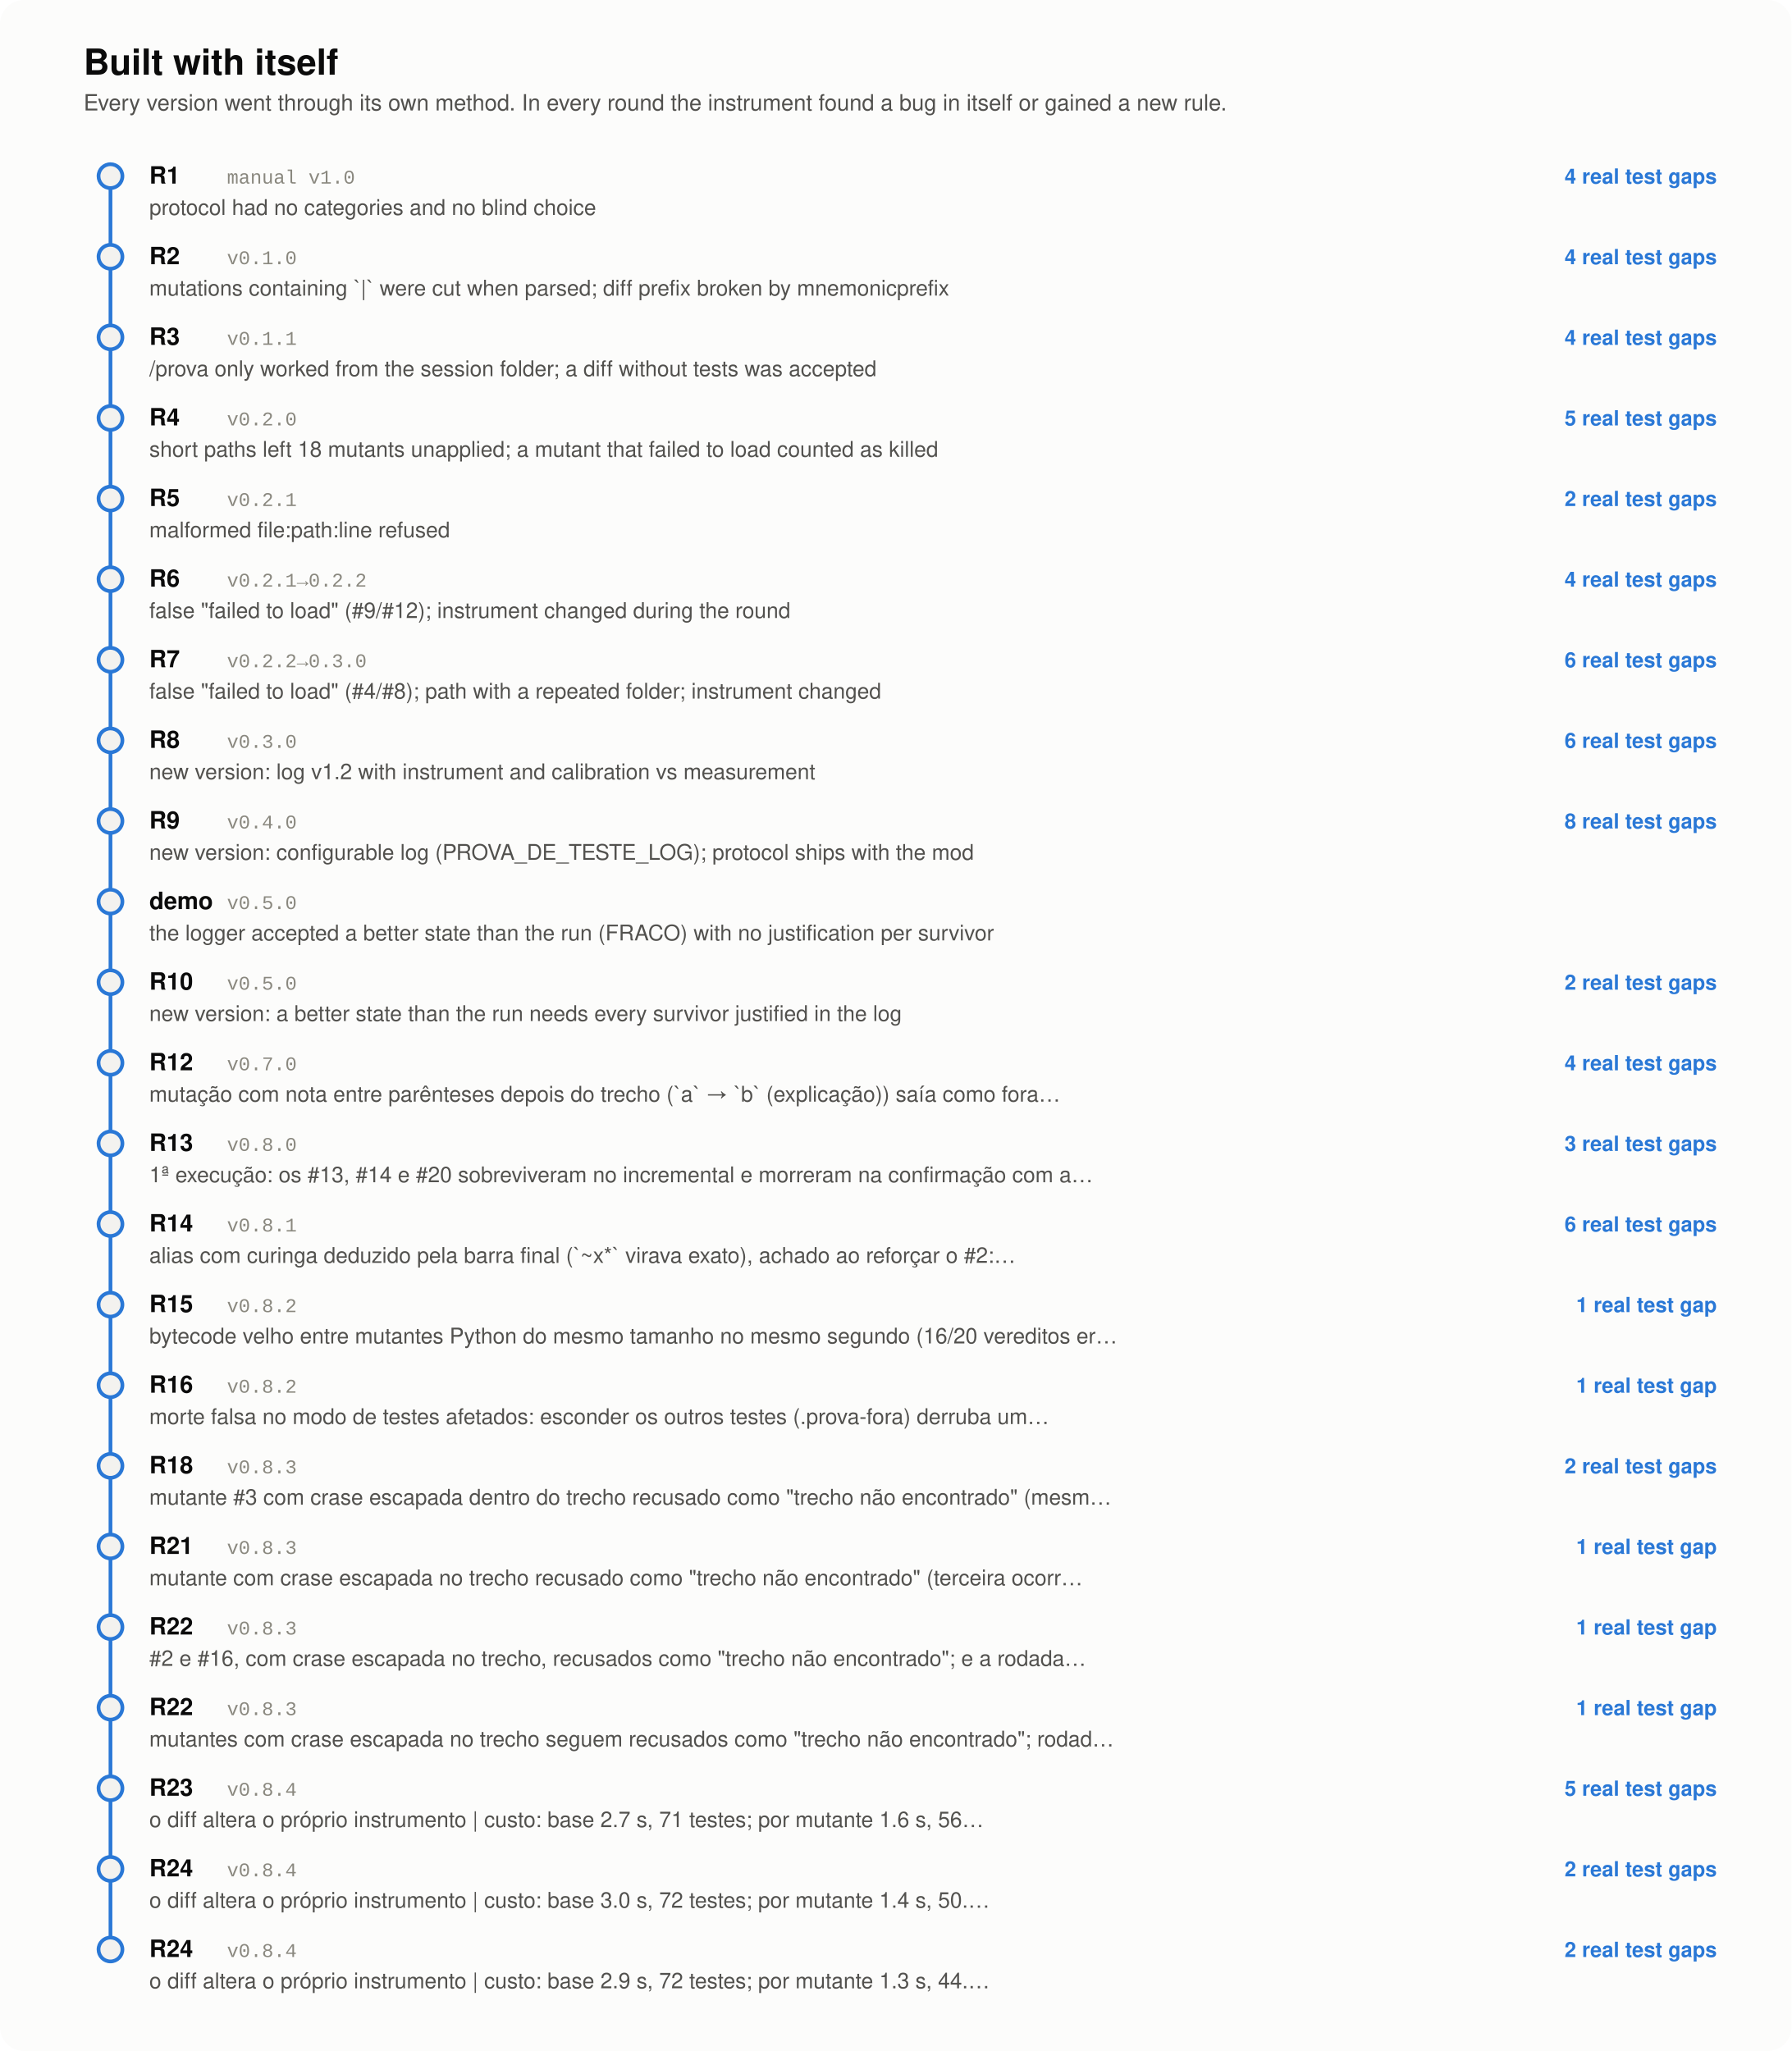
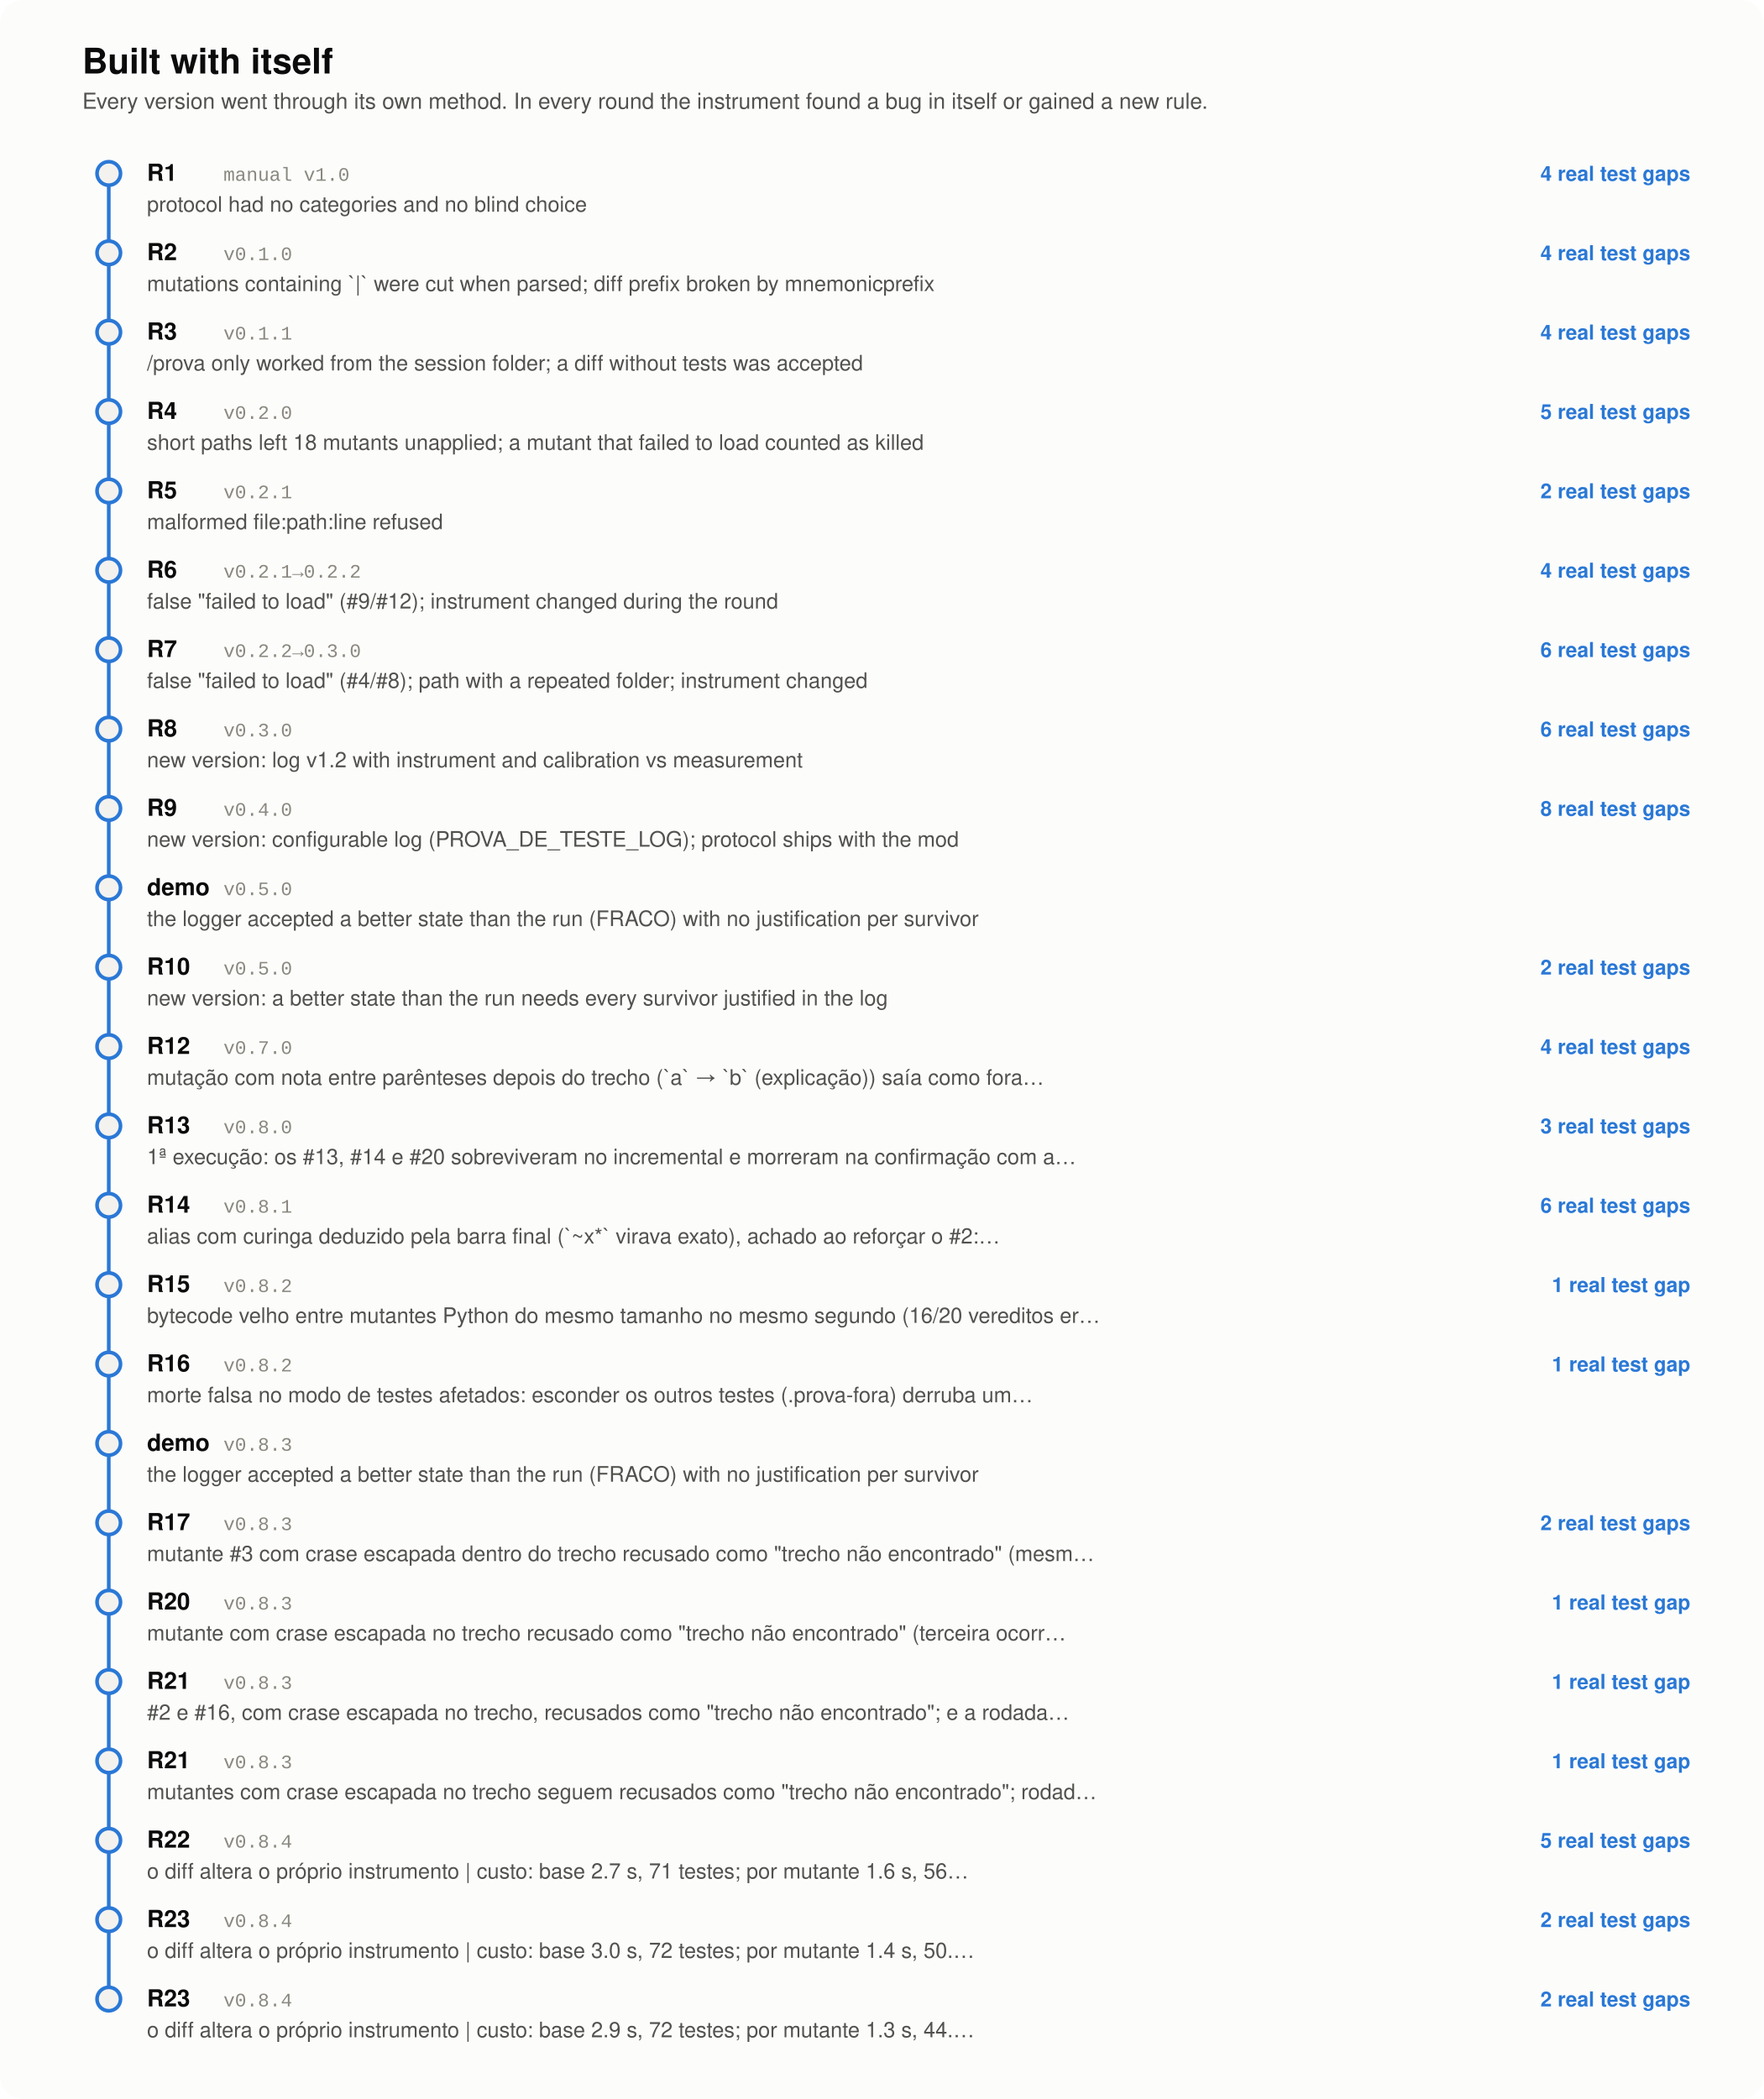
- <svg xmlns="http://www.w3.org/2000/svg" viewBox="0 0 1200 1374" width="1200" height="1374" role="img" aria-label="Timeline of the instrument calibration rounds" font-family="ui-sans-serif, -apple-system, 'Segoe UI', Helvetica, Arial, sans-serif">
+ <svg xmlns="http://www.w3.org/2000/svg" viewBox="0 0 1200 1428" width="1200" height="1428" role="img" aria-label="Timeline of the instrument calibration rounds" font-family="ui-sans-serif, -apple-system, 'Segoe UI', Helvetica, Arial, sans-serif">
  <style>
  .sup { fill: #fcfcfb; } .sup2 { fill: #f3f2ef; } .borda { stroke: #dedcd5; }
  .t1 { fill: #0b0b0b; } .t2 { fill: #52514e; } .t3 { fill: #8a887f; }
  .ac { fill: #2a78d6; } .acs { stroke: #2a78d6; } .acf { fill: #e8f1fb; }
  .ok { fill: #0f7a3d; } .okf { fill: #e3f3e8; }
  @media (prefers-color-scheme: dark) {
    .sup { fill: #1a1a19; } .sup2 { fill: #232322; } .borda { stroke: #3a3936; }
    .t1 { fill: #f0efec; } .t2 { fill: #c3c2b7; } .t3 { fill: #8f8d84; }
    .ac { fill: #3987e5; } .acs { stroke: #3987e5; } .acf { fill: #1d2c40; }
    .ok { fill: #4cc27a; } .okf { fill: #16301f; }
  }
  @media (prefers-reduced-motion: reduce) { * { animation: none !important; } }
</style>
-   <rect width="1200" height="1374" rx="16" class="sup" />
+   <rect width="1200" height="1428" rx="16" class="sup" />
  <text x="56" y="50" font-size="24" font-weight="800" class="t1">Built with itself</text>
  <text x="56" y="74" font-size="15" class="t2">Every version went through its own method. In every round the instrument found a bug in itself or gained a new rule.</text>
  <line x1="74" y1="126" x2="74" y2="164" class="acs" stroke-width="2.5" />
  <circle cx="74" cy="118" r="8" class="sup2 acs" stroke-width="2.5" />
  <text x="100" y="123" font-size="16" font-weight="700" class="t1">R1</text>
  <text x="152" y="123" font-size="13" class="t3" font-family="ui-monospace, 'SF Mono', Menlo, Consolas, 'Liberation Mono', monospace">manual v1.0</text>
  <text x="100" y="144" font-size="14.5" class="t2">protocol had no categories and no blind choice</text>
  <text x="1150" y="123" font-size="14" class="ac" text-anchor="end" font-weight="700">4 real test gaps</text>
  <line x1="74" y1="180" x2="74" y2="218" class="acs" stroke-width="2.5" />
  <circle cx="74" cy="172" r="8" class="sup2 acs" stroke-width="2.5" />
  <text x="100" y="177" font-size="16" font-weight="700" class="t1">R2</text>
  <text x="152" y="177" font-size="13" class="t3" font-family="ui-monospace, 'SF Mono', Menlo, Consolas, 'Liberation Mono', monospace">v0.1.0</text>
  <text x="100" y="198" font-size="14.5" class="t2">mutations containing `|` were cut when parsed; diff prefix broken by mnemonicprefix</text>
  <text x="1150" y="177" font-size="14" class="ac" text-anchor="end" font-weight="700">4 real test gaps</text>
  <line x1="74" y1="234" x2="74" y2="272" class="acs" stroke-width="2.5" />
  <circle cx="74" cy="226" r="8" class="sup2 acs" stroke-width="2.5" />
  <text x="100" y="231" font-size="16" font-weight="700" class="t1">R3</text>
  <text x="152" y="231" font-size="13" class="t3" font-family="ui-monospace, 'SF Mono', Menlo, Consolas, 'Liberation Mono', monospace">v0.1.1</text>
  <text x="100" y="252" font-size="14.5" class="t2">/prova only worked from the session folder; a diff without tests was accepted</text>
  <text x="1150" y="231" font-size="14" class="ac" text-anchor="end" font-weight="700">4 real test gaps</text>
  <line x1="74" y1="288" x2="74" y2="326" class="acs" stroke-width="2.5" />
  <circle cx="74" cy="280" r="8" class="sup2 acs" stroke-width="2.5" />
  <text x="100" y="285" font-size="16" font-weight="700" class="t1">R4</text>
  <text x="152" y="285" font-size="13" class="t3" font-family="ui-monospace, 'SF Mono', Menlo, Consolas, 'Liberation Mono', monospace">v0.2.0</text>
  <text x="100" y="306" font-size="14.5" class="t2">short paths left 18 mutants unapplied; a mutant that failed to load counted as killed</text>
  <text x="1150" y="285" font-size="14" class="ac" text-anchor="end" font-weight="700">5 real test gaps</text>
  <line x1="74" y1="342" x2="74" y2="380" class="acs" stroke-width="2.5" />
  <circle cx="74" cy="334" r="8" class="sup2 acs" stroke-width="2.5" />
  <text x="100" y="339" font-size="16" font-weight="700" class="t1">R5</text>
  <text x="152" y="339" font-size="13" class="t3" font-family="ui-monospace, 'SF Mono', Menlo, Consolas, 'Liberation Mono', monospace">v0.2.1</text>
  <text x="100" y="360" font-size="14.5" class="t2">malformed file:path:line refused</text>
  <text x="1150" y="339" font-size="14" class="ac" text-anchor="end" font-weight="700">2 real test gaps</text>
  <line x1="74" y1="396" x2="74" y2="434" class="acs" stroke-width="2.5" />
  <circle cx="74" cy="388" r="8" class="sup2 acs" stroke-width="2.5" />
  <text x="100" y="393" font-size="16" font-weight="700" class="t1">R6</text>
  <text x="152" y="393" font-size="13" class="t3" font-family="ui-monospace, 'SF Mono', Menlo, Consolas, 'Liberation Mono', monospace">v0.2.1→0.2.2</text>
  <text x="100" y="414" font-size="14.5" class="t2">false "failed to load" (#9/#12); instrument changed during the round</text>
  <text x="1150" y="393" font-size="14" class="ac" text-anchor="end" font-weight="700">4 real test gaps</text>
  <line x1="74" y1="450" x2="74" y2="488" class="acs" stroke-width="2.5" />
  <circle cx="74" cy="442" r="8" class="sup2 acs" stroke-width="2.5" />
  <text x="100" y="447" font-size="16" font-weight="700" class="t1">R7</text>
  <text x="152" y="447" font-size="13" class="t3" font-family="ui-monospace, 'SF Mono', Menlo, Consolas, 'Liberation Mono', monospace">v0.2.2→0.3.0</text>
  <text x="100" y="468" font-size="14.5" class="t2">false "failed to load" (#4/#8); path with a repeated folder; instrument changed</text>
  <text x="1150" y="447" font-size="14" class="ac" text-anchor="end" font-weight="700">6 real test gaps</text>
  <line x1="74" y1="504" x2="74" y2="542" class="acs" stroke-width="2.5" />
  <circle cx="74" cy="496" r="8" class="sup2 acs" stroke-width="2.5" />
  <text x="100" y="501" font-size="16" font-weight="700" class="t1">R8</text>
  <text x="152" y="501" font-size="13" class="t3" font-family="ui-monospace, 'SF Mono', Menlo, Consolas, 'Liberation Mono', monospace">v0.3.0</text>
  <text x="100" y="522" font-size="14.5" class="t2">new version: log v1.2 with instrument and calibration vs measurement</text>
  <text x="1150" y="501" font-size="14" class="ac" text-anchor="end" font-weight="700">6 real test gaps</text>
  <line x1="74" y1="558" x2="74" y2="596" class="acs" stroke-width="2.5" />
  <circle cx="74" cy="550" r="8" class="sup2 acs" stroke-width="2.5" />
  <text x="100" y="555" font-size="16" font-weight="700" class="t1">R9</text>
  <text x="152" y="555" font-size="13" class="t3" font-family="ui-monospace, 'SF Mono', Menlo, Consolas, 'Liberation Mono', monospace">v0.4.0</text>
  <text x="100" y="576" font-size="14.5" class="t2">new version: configurable log (PROVA_DE_TESTE_LOG); protocol ships with the mod</text>
  <text x="1150" y="555" font-size="14" class="ac" text-anchor="end" font-weight="700">8 real test gaps</text>
  <line x1="74" y1="612" x2="74" y2="650" class="acs" stroke-width="2.5" />
  <circle cx="74" cy="604" r="8" class="sup2 acs" stroke-width="2.5" />
  <text x="100" y="609" font-size="16" font-weight="700" class="t1">demo</text>
  <text x="152" y="609" font-size="13" class="t3" font-family="ui-monospace, 'SF Mono', Menlo, Consolas, 'Liberation Mono', monospace">v0.5.0</text>
  <text x="100" y="630" font-size="14.5" class="t2">the logger accepted a better state than the run (FRACO) with no justification per survivor</text>
  <line x1="74" y1="666" x2="74" y2="704" class="acs" stroke-width="2.5" />
  <circle cx="74" cy="658" r="8" class="sup2 acs" stroke-width="2.5" />
  <text x="100" y="663" font-size="16" font-weight="700" class="t1">R10</text>
  <text x="152" y="663" font-size="13" class="t3" font-family="ui-monospace, 'SF Mono', Menlo, Consolas, 'Liberation Mono', monospace">v0.5.0</text>
  <text x="100" y="684" font-size="14.5" class="t2">new version: a better state than the run needs every survivor justified in the log</text>
  <text x="1150" y="663" font-size="14" class="ac" text-anchor="end" font-weight="700">2 real test gaps</text>
  <line x1="74" y1="720" x2="74" y2="758" class="acs" stroke-width="2.5" />
  <circle cx="74" cy="712" r="8" class="sup2 acs" stroke-width="2.5" />
  <text x="100" y="717" font-size="16" font-weight="700" class="t1">R12</text>
  <text x="152" y="717" font-size="13" class="t3" font-family="ui-monospace, 'SF Mono', Menlo, Consolas, 'Liberation Mono', monospace">v0.7.0</text>
  <text x="100" y="738" font-size="14.5" class="t2">mutação com nota entre parênteses depois do trecho (`a` → `b` (explicação)) saía como fora…</text>
  <text x="1150" y="717" font-size="14" class="ac" text-anchor="end" font-weight="700">4 real test gaps</text>
  <line x1="74" y1="774" x2="74" y2="812" class="acs" stroke-width="2.5" />
  <circle cx="74" cy="766" r="8" class="sup2 acs" stroke-width="2.5" />
  <text x="100" y="771" font-size="16" font-weight="700" class="t1">R13</text>
  <text x="152" y="771" font-size="13" class="t3" font-family="ui-monospace, 'SF Mono', Menlo, Consolas, 'Liberation Mono', monospace">v0.8.0</text>
  <text x="100" y="792" font-size="14.5" class="t2">1ª execução: os #13, #14 e #20 sobreviveram no incremental e morreram na confirmação com a…</text>
  <text x="1150" y="771" font-size="14" class="ac" text-anchor="end" font-weight="700">3 real test gaps</text>
  <line x1="74" y1="828" x2="74" y2="866" class="acs" stroke-width="2.5" />
  <circle cx="74" cy="820" r="8" class="sup2 acs" stroke-width="2.5" />
  <text x="100" y="825" font-size="16" font-weight="700" class="t1">R14</text>
  <text x="152" y="825" font-size="13" class="t3" font-family="ui-monospace, 'SF Mono', Menlo, Consolas, 'Liberation Mono', monospace">v0.8.1</text>
  <text x="100" y="846" font-size="14.5" class="t2">alias com curinga deduzido pela barra final (`~x*` virava exato), achado ao reforçar o #2:…</text>
  <text x="1150" y="825" font-size="14" class="ac" text-anchor="end" font-weight="700">6 real test gaps</text>
  <line x1="74" y1="882" x2="74" y2="920" class="acs" stroke-width="2.5" />
  <circle cx="74" cy="874" r="8" class="sup2 acs" stroke-width="2.5" />
  <text x="100" y="879" font-size="16" font-weight="700" class="t1">R15</text>
  <text x="152" y="879" font-size="13" class="t3" font-family="ui-monospace, 'SF Mono', Menlo, Consolas, 'Liberation Mono', monospace">v0.8.2</text>
  <text x="100" y="900" font-size="14.5" class="t2">bytecode velho entre mutantes Python do mesmo tamanho no mesmo segundo (16/20 vereditos er…</text>
  <text x="1150" y="879" font-size="14" class="ac" text-anchor="end" font-weight="700">1 real test gap</text>
  <line x1="74" y1="936" x2="74" y2="974" class="acs" stroke-width="2.5" />
  <circle cx="74" cy="928" r="8" class="sup2 acs" stroke-width="2.5" />
  <text x="100" y="933" font-size="16" font-weight="700" class="t1">R16</text>
  <text x="152" y="933" font-size="13" class="t3" font-family="ui-monospace, 'SF Mono', Menlo, Consolas, 'Liberation Mono', monospace">v0.8.2</text>
  <text x="100" y="954" font-size="14.5" class="t2">morte falsa no modo de testes afetados: esconder os outros testes (.prova-fora) derruba um…</text>
  <text x="1150" y="933" font-size="14" class="ac" text-anchor="end" font-weight="700">1 real test gap</text>
  <line x1="74" y1="990" x2="74" y2="1028" class="acs" stroke-width="2.5" />
  <circle cx="74" cy="982" r="8" class="sup2 acs" stroke-width="2.5" />
-   <text x="100" y="987" font-size="16" font-weight="700" class="t1">R18</text>
+   <text x="100" y="987" font-size="16" font-weight="700" class="t1">demo</text>
  <text x="152" y="987" font-size="13" class="t3" font-family="ui-monospace, 'SF Mono', Menlo, Consolas, 'Liberation Mono', monospace">v0.8.3</text>
-   <text x="100" y="1008" font-size="14.5" class="t2">mutante #3 com crase escapada dentro do trecho recusado como "trecho não encontrado" (mesm…</text>
-   <text x="1150" y="987" font-size="14" class="ac" text-anchor="end" font-weight="700">2 real test gaps</text>
+   <text x="100" y="1008" font-size="14.5" class="t2">the logger accepted a better state than the run (FRACO) with no justification per survivor</text>
  <line x1="74" y1="1044" x2="74" y2="1082" class="acs" stroke-width="2.5" />
  <circle cx="74" cy="1036" r="8" class="sup2 acs" stroke-width="2.5" />
-   <text x="100" y="1041" font-size="16" font-weight="700" class="t1">R21</text>
+   <text x="100" y="1041" font-size="16" font-weight="700" class="t1">R17</text>
  <text x="152" y="1041" font-size="13" class="t3" font-family="ui-monospace, 'SF Mono', Menlo, Consolas, 'Liberation Mono', monospace">v0.8.3</text>
-   <text x="100" y="1062" font-size="14.5" class="t2">mutante com crase escapada no trecho recusado como "trecho não encontrado" (terceira ocorr…</text>
-   <text x="1150" y="1041" font-size="14" class="ac" text-anchor="end" font-weight="700">1 real test gap</text>
+   <text x="100" y="1062" font-size="14.5" class="t2">mutante #3 com crase escapada dentro do trecho recusado como "trecho não encontrado" (mesm…</text>
+   <text x="1150" y="1041" font-size="14" class="ac" text-anchor="end" font-weight="700">2 real test gaps</text>
  <line x1="74" y1="1098" x2="74" y2="1136" class="acs" stroke-width="2.5" />
  <circle cx="74" cy="1090" r="8" class="sup2 acs" stroke-width="2.5" />
-   <text x="100" y="1095" font-size="16" font-weight="700" class="t1">R22</text>
+   <text x="100" y="1095" font-size="16" font-weight="700" class="t1">R20</text>
  <text x="152" y="1095" font-size="13" class="t3" font-family="ui-monospace, 'SF Mono', Menlo, Consolas, 'Liberation Mono', monospace">v0.8.3</text>
-   <text x="100" y="1116" font-size="14.5" class="t2">#2 e #16, com crase escapada no trecho, recusados como "trecho não encontrado"; e a rodada…</text>
+   <text x="100" y="1116" font-size="14.5" class="t2">mutante com crase escapada no trecho recusado como "trecho não encontrado" (terceira ocorr…</text>
  <text x="1150" y="1095" font-size="14" class="ac" text-anchor="end" font-weight="700">1 real test gap</text>
  <line x1="74" y1="1152" x2="74" y2="1190" class="acs" stroke-width="2.5" />
  <circle cx="74" cy="1144" r="8" class="sup2 acs" stroke-width="2.5" />
-   <text x="100" y="1149" font-size="16" font-weight="700" class="t1">R22</text>
+   <text x="100" y="1149" font-size="16" font-weight="700" class="t1">R21</text>
  <text x="152" y="1149" font-size="13" class="t3" font-family="ui-monospace, 'SF Mono', Menlo, Consolas, 'Liberation Mono', monospace">v0.8.3</text>
-   <text x="100" y="1170" font-size="14.5" class="t2">mutantes com crase escapada no trecho seguem recusados como "trecho não encontrado"; rodad…</text>
+   <text x="100" y="1170" font-size="14.5" class="t2">#2 e #16, com crase escapada no trecho, recusados como "trecho não encontrado"; e a rodada…</text>
  <text x="1150" y="1149" font-size="14" class="ac" text-anchor="end" font-weight="700">1 real test gap</text>
  <line x1="74" y1="1206" x2="74" y2="1244" class="acs" stroke-width="2.5" />
  <circle cx="74" cy="1198" r="8" class="sup2 acs" stroke-width="2.5" />
-   <text x="100" y="1203" font-size="16" font-weight="700" class="t1">R23</text>
-   <text x="152" y="1203" font-size="13" class="t3" font-family="ui-monospace, 'SF Mono', Menlo, Consolas, 'Liberation Mono', monospace">v0.8.4</text>
-   <text x="100" y="1224" font-size="14.5" class="t2">o diff altera o próprio instrumento | custo: base 2.7 s, 71 testes; por mutante 1.6 s, 56…</text>
-   <text x="1150" y="1203" font-size="14" class="ac" text-anchor="end" font-weight="700">5 real test gaps</text>
+   <text x="100" y="1203" font-size="16" font-weight="700" class="t1">R21</text>
+   <text x="152" y="1203" font-size="13" class="t3" font-family="ui-monospace, 'SF Mono', Menlo, Consolas, 'Liberation Mono', monospace">v0.8.3</text>
+   <text x="100" y="1224" font-size="14.5" class="t2">mutantes com crase escapada no trecho seguem recusados como "trecho não encontrado"; rodad…</text>
+   <text x="1150" y="1203" font-size="14" class="ac" text-anchor="end" font-weight="700">1 real test gap</text>
  <line x1="74" y1="1260" x2="74" y2="1298" class="acs" stroke-width="2.5" />
  <circle cx="74" cy="1252" r="8" class="sup2 acs" stroke-width="2.5" />
-   <text x="100" y="1257" font-size="16" font-weight="700" class="t1">R24</text>
+   <text x="100" y="1257" font-size="16" font-weight="700" class="t1">R22</text>
  <text x="152" y="1257" font-size="13" class="t3" font-family="ui-monospace, 'SF Mono', Menlo, Consolas, 'Liberation Mono', monospace">v0.8.4</text>
-   <text x="100" y="1278" font-size="14.5" class="t2">o diff altera o próprio instrumento | custo: base 3.0 s, 72 testes; por mutante 1.4 s, 50.…</text>
-   <text x="1150" y="1257" font-size="14" class="ac" text-anchor="end" font-weight="700">2 real test gaps</text>
+   <text x="100" y="1278" font-size="14.5" class="t2">o diff altera o próprio instrumento | custo: base 2.7 s, 71 testes; por mutante 1.6 s, 56…</text>
+   <text x="1150" y="1257" font-size="14" class="ac" text-anchor="end" font-weight="700">5 real test gaps</text>
+   <line x1="74" y1="1314" x2="74" y2="1352" class="acs" stroke-width="2.5" />
  <circle cx="74" cy="1306" r="8" class="sup2 acs" stroke-width="2.5" />
-   <text x="100" y="1311" font-size="16" font-weight="700" class="t1">R24</text>
+   <text x="100" y="1311" font-size="16" font-weight="700" class="t1">R23</text>
  <text x="152" y="1311" font-size="13" class="t3" font-family="ui-monospace, 'SF Mono', Menlo, Consolas, 'Liberation Mono', monospace">v0.8.4</text>
-   <text x="100" y="1332" font-size="14.5" class="t2">o diff altera o próprio instrumento | custo: base 2.9 s, 72 testes; por mutante 1.3 s, 44.…</text>
+   <text x="100" y="1332" font-size="14.5" class="t2">o diff altera o próprio instrumento | custo: base 3.0 s, 72 testes; por mutante 1.4 s, 50.…</text>
  <text x="1150" y="1311" font-size="14" class="ac" text-anchor="end" font-weight="700">2 real test gaps</text>
+   <circle cx="74" cy="1360" r="8" class="sup2 acs" stroke-width="2.5" />
+   <text x="100" y="1365" font-size="16" font-weight="700" class="t1">R23</text>
+   <text x="152" y="1365" font-size="13" class="t3" font-family="ui-monospace, 'SF Mono', Menlo, Consolas, 'Liberation Mono', monospace">v0.8.4</text>
+   <text x="100" y="1386" font-size="14.5" class="t2">o diff altera o próprio instrumento | custo: base 2.9 s, 72 testes; por mutante 1.3 s, 44.…</text>
+   <text x="1150" y="1365" font-size="14" class="ac" text-anchor="end" font-weight="700">2 real test gaps</text>
</svg>
